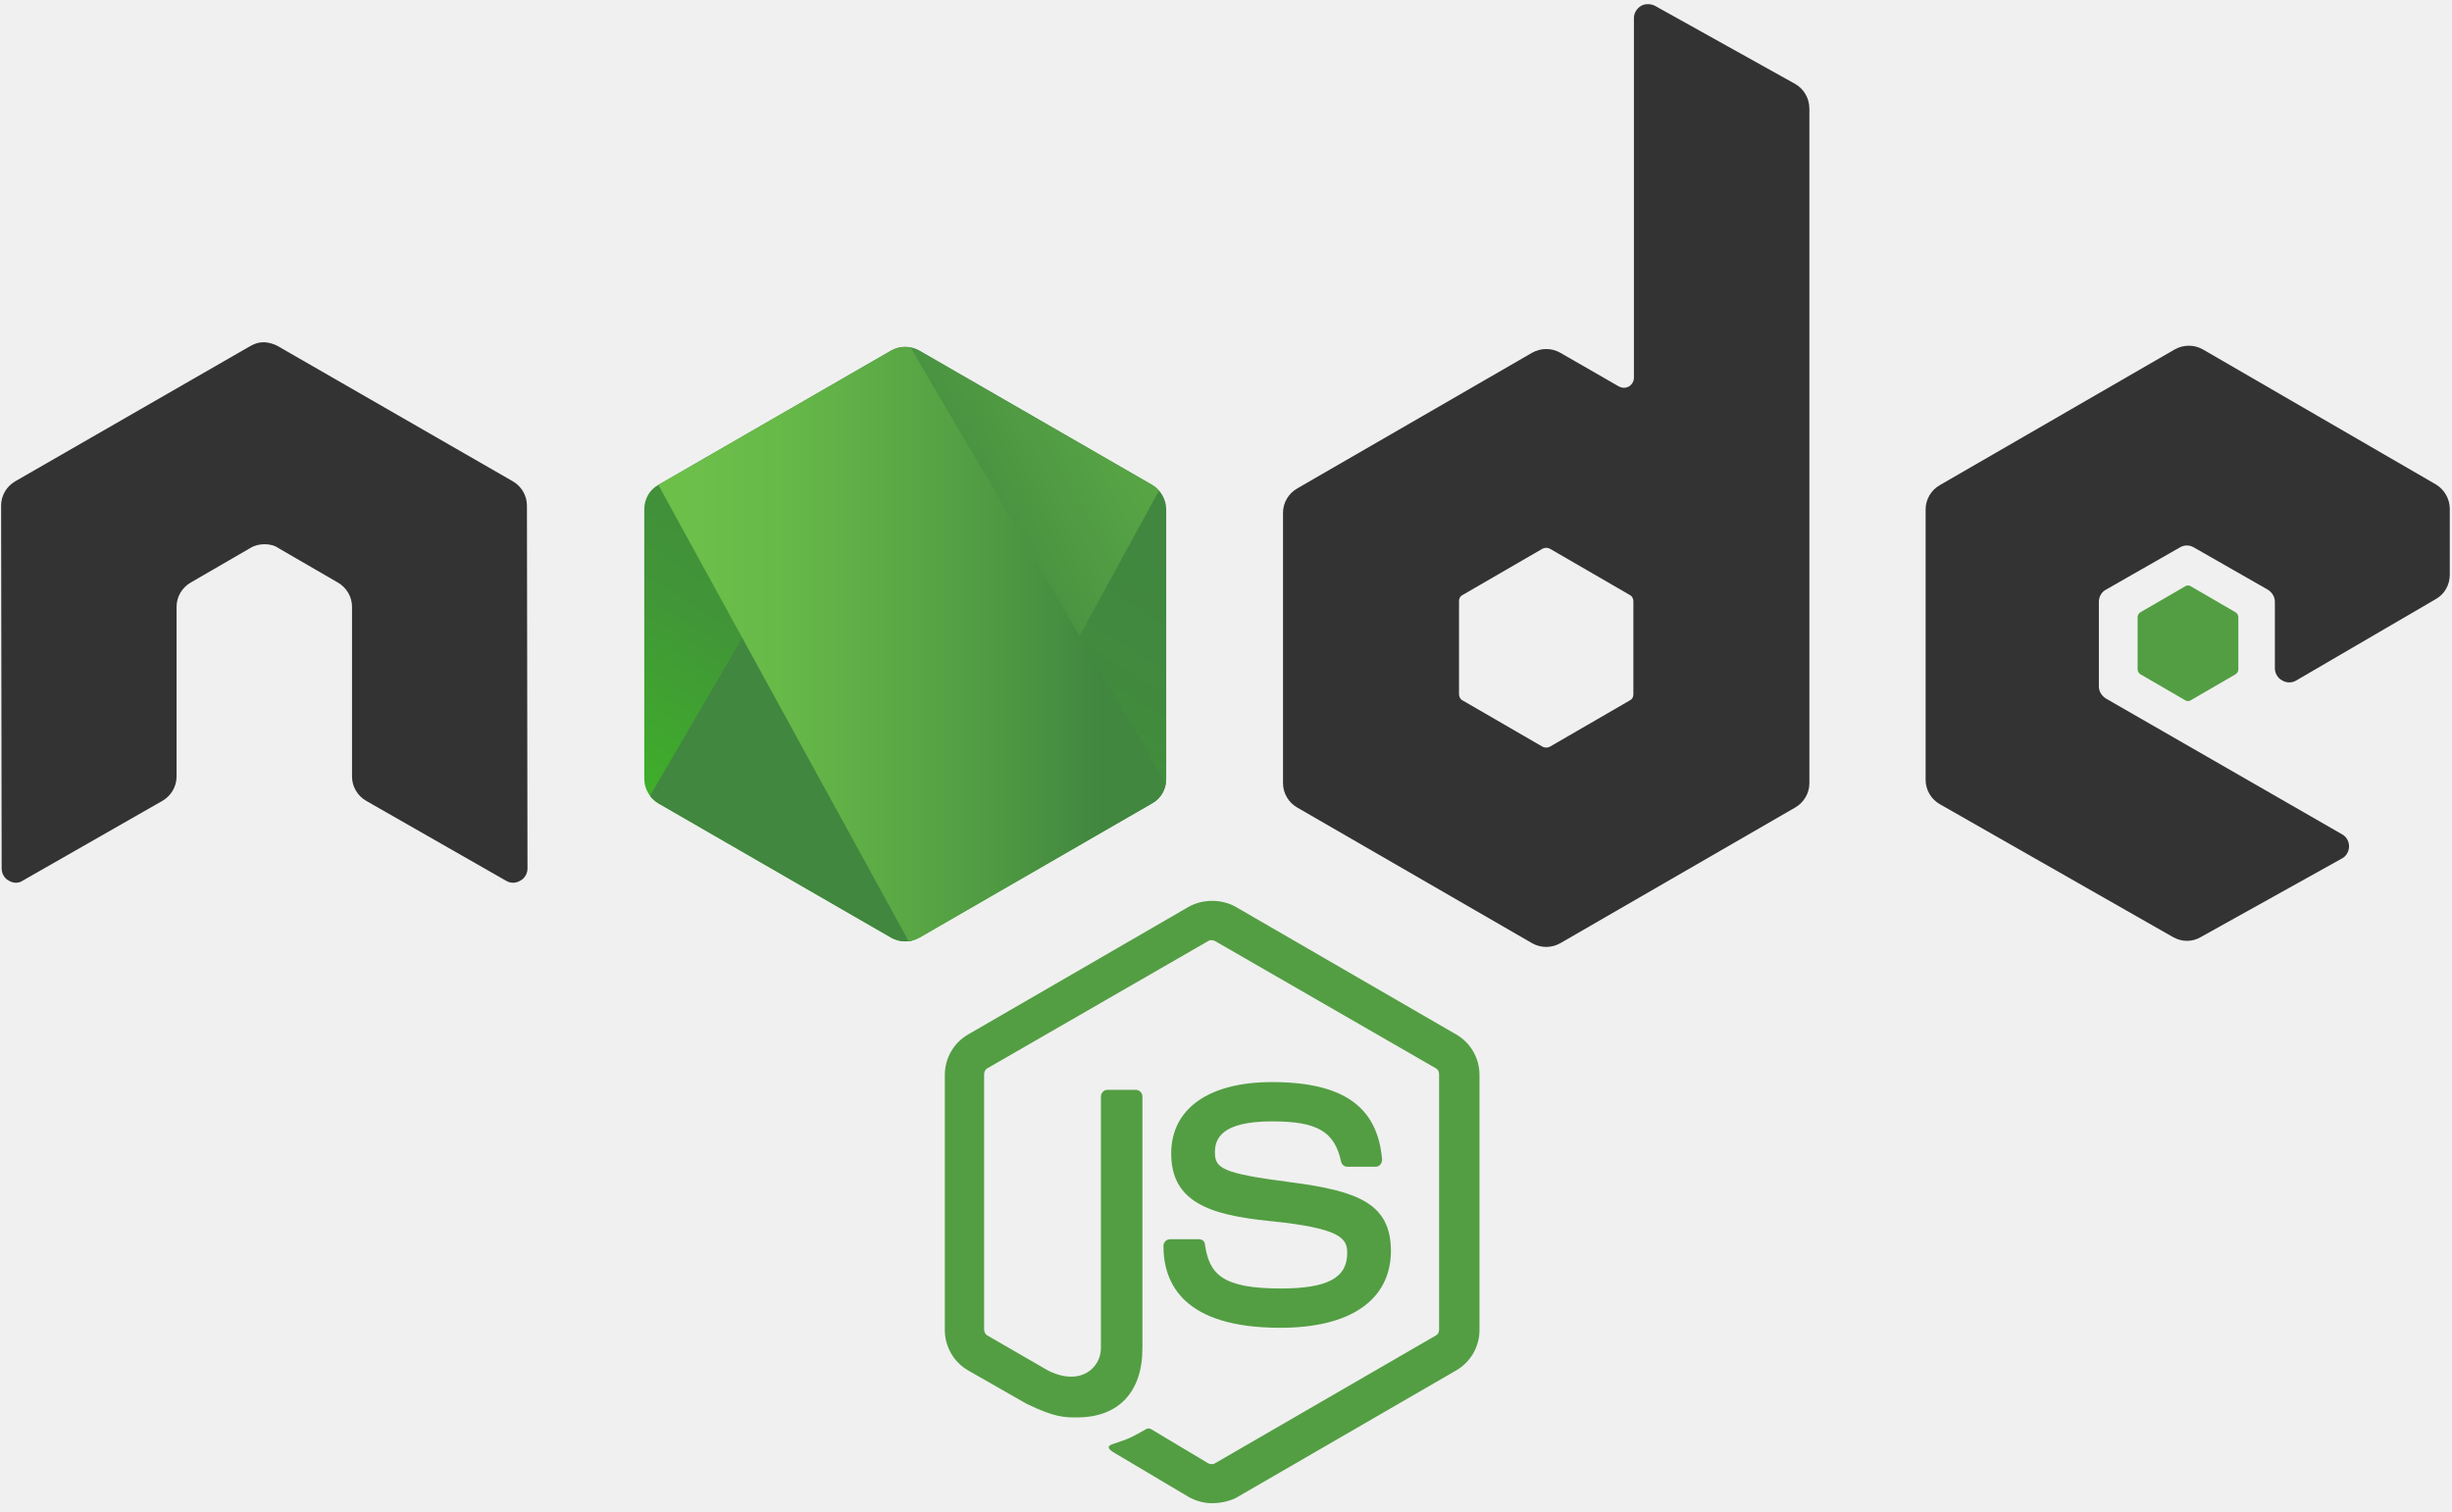
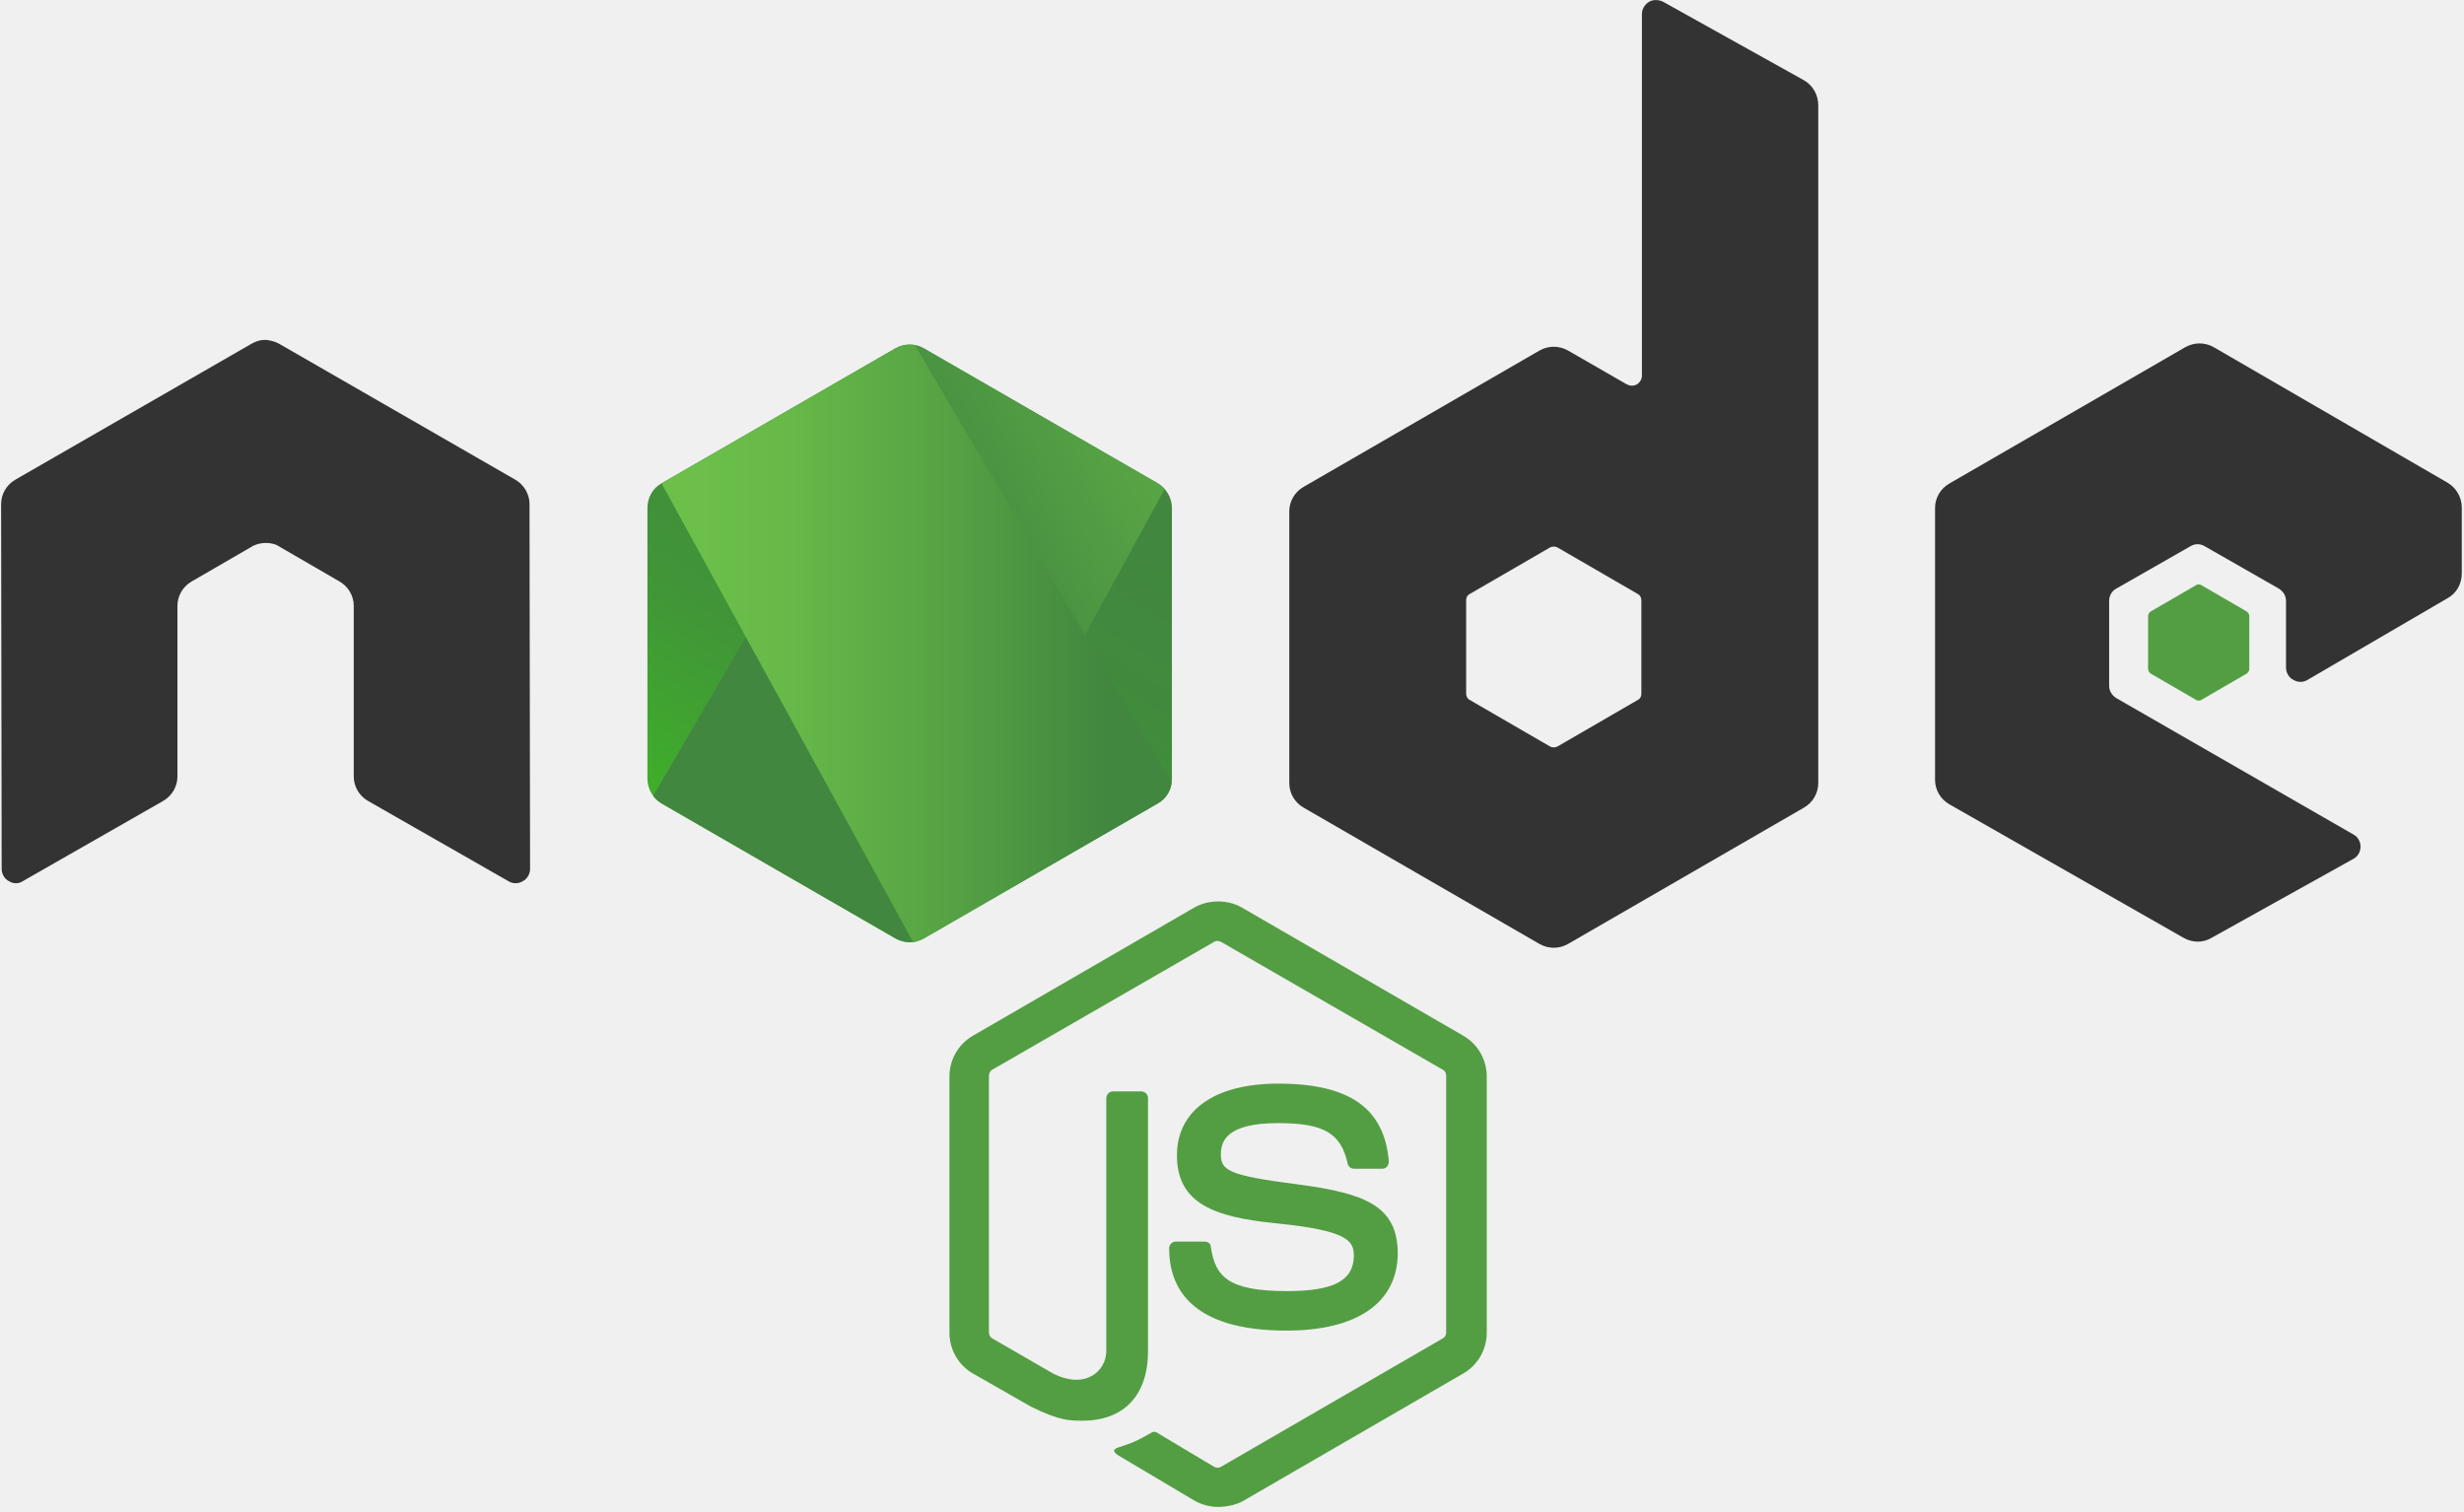
- <svg xmlns="http://www.w3.org/2000/svg" xmlns:xlink="http://www.w3.org/1999/xlink" width="60px" height="37px" viewBox="0 0 512 314" version="1.1" preserveAspectRatio="xMidYMid">
+ <svg xmlns="http://www.w3.org/2000/svg" xmlns:xlink="http://www.w3.org/1999/xlink" width="150px" height="92px" viewBox="0 0 512 314" version="1.1" preserveAspectRatio="xMidYMid">
  <defs>
    <linearGradient x1="68.188%" y1="17.487%" x2="27.823%" y2="89.755%" id="linearGradient-1">
      <stop stop-color="#41873F" offset="0%" />
      <stop stop-color="#418B3D" offset="32.88%" />
      <stop stop-color="#419637" offset="63.52%" />
      <stop stop-color="#3FA92D" offset="93.19%" />
      <stop stop-color="#3FAE2A" offset="100%" />
    </linearGradient>
    <path id="path-2" d="M57.903,1.849 C56.054,0.809 53.858,0.809 52.009,1.849 L3.352,29.934 C1.502,30.974 0.462,32.939 0.462,35.019 L0.462,91.305 C0.462,93.385 1.618,95.35 3.352,96.39 L52.009,124.475 C53.858,125.515 56.054,125.515 57.903,124.475 L106.561,96.39 C108.41,95.35 109.45,93.385 109.45,91.305 L109.45,35.019 C109.45,32.939 108.294,30.974 106.561,29.934 L57.903,1.849 L57.903,1.849 Z" />
    <linearGradient x1="43.277%" y1="55.169%" x2="159.245%" y2="-18.306%" id="linearGradient-4">
      <stop stop-color="#41873F" offset="13.76%" />
      <stop stop-color="#54A044" offset="40.32%" />
      <stop stop-color="#66B848" offset="71.36%" />
      <stop stop-color="#6CC04A" offset="90.81%" />
    </linearGradient>
    <linearGradient x1="-4413.77%" y1="13.43%" x2="5327.93%" y2="13.43%" id="linearGradient-5">
      <stop stop-color="#6CC04A" offset="9.192%" />
      <stop stop-color="#66B848" offset="28.64%" />
      <stop stop-color="#54A044" offset="59.68%" />
      <stop stop-color="#41873F" offset="86.24%" />
    </linearGradient>
    <linearGradient x1="-4.389%" y1="49.997%" x2="101.499%" y2="49.997%" id="linearGradient-6">
      <stop stop-color="#6CC04A" offset="9.192%" />
      <stop stop-color="#66B848" offset="28.64%" />
      <stop stop-color="#54A044" offset="59.68%" />
      <stop stop-color="#41873F" offset="86.24%" />
    </linearGradient>
    <linearGradient x1="-9713.77%" y1="36.21%" x2="27.93%" y2="36.21%" id="linearGradient-7">
      <stop stop-color="#6CC04A" offset="9.192%" />
      <stop stop-color="#66B848" offset="28.64%" />
      <stop stop-color="#54A044" offset="59.68%" />
      <stop stop-color="#41873F" offset="86.24%" />
    </linearGradient>
    <linearGradient x1="-103.861%" y1="50.275%" x2="100.797%" y2="50.275%" id="linearGradient-8">
      <stop stop-color="#6CC04A" offset="9.192%" />
      <stop stop-color="#66B848" offset="28.64%" />
      <stop stop-color="#54A044" offset="59.68%" />
      <stop stop-color="#41873F" offset="86.24%" />
    </linearGradient>
    <linearGradient x1="130.613%" y1="-211.069%" x2="4.393%" y2="201.605%" id="linearGradient-9">
      <stop stop-color="#41873F" offset="0%" />
      <stop stop-color="#418B3D" offset="32.88%" />
      <stop stop-color="#419637" offset="63.52%" />
      <stop stop-color="#3FA92D" offset="93.19%" />
      <stop stop-color="#3FAE2A" offset="100%" />
    </linearGradient>
  </defs>
  <g fill="none">
    <path d="M253.111,313.094 C251.377,313.094 249.759,312.632 248.256,311.823 L232.885,302.693 C230.573,301.421 231.729,300.959 232.423,300.728 C235.543,299.688 236.121,299.456 239.357,297.607 C239.704,297.376 240.166,297.492 240.513,297.723 L252.302,304.773 C252.764,305.004 253.342,305.004 253.688,304.773 L299.803,278.075 C300.265,277.844 300.497,277.381 300.497,276.804 L300.497,223.523 C300.497,222.945 300.265,222.483 299.803,222.252 L253.688,195.67 C253.226,195.438 252.648,195.438 252.302,195.67 L206.187,222.252 C205.725,222.483 205.493,223.061 205.493,223.523 L205.493,276.804 C205.493,277.266 205.725,277.844 206.187,278.075 L218.785,285.356 C225.604,288.823 229.88,284.778 229.88,280.733 L229.88,228.146 C229.88,227.453 230.458,226.759 231.267,226.759 L237.161,226.759 C237.855,226.759 238.548,227.337 238.548,228.146 L238.548,280.733 C238.548,289.864 233.578,295.18 224.91,295.18 C222.252,295.18 220.172,295.18 214.277,292.291 L202.142,285.356 C199.137,283.623 197.288,280.386 197.288,276.919 L197.288,223.639 C197.288,220.172 199.137,216.935 202.142,215.202 L248.256,188.504 C251.146,186.886 255.075,186.886 257.965,188.504 L304.079,215.202 C307.084,216.935 308.934,220.172 308.934,223.639 L308.934,276.919 C308.934,280.386 307.084,283.623 304.079,285.356 L257.965,312.054 C256.462,312.748 254.729,313.094 253.111,313.094 Z M267.326,276.457 C247.101,276.457 242.94,267.211 242.94,259.352 C242.94,258.658 243.518,257.965 244.327,257.965 L250.337,257.965 C251.03,257.965 251.608,258.427 251.608,259.121 C252.533,265.246 255.191,268.251 267.442,268.251 C277.15,268.251 281.311,266.055 281.311,260.854 C281.311,257.849 280.155,255.653 265.015,254.151 C252.417,252.879 244.558,250.106 244.558,240.051 C244.558,230.689 252.417,225.141 265.593,225.141 C280.386,225.141 287.668,230.227 288.592,241.322 C288.592,241.669 288.477,242.015 288.246,242.362 C288.014,242.593 287.668,242.824 287.321,242.824 L281.311,242.824 C280.733,242.824 280.155,242.362 280.04,241.784 C278.653,235.428 275.07,233.347 265.593,233.347 C254.96,233.347 253.688,237.046 253.688,239.819 C253.688,243.171 255.191,244.211 269.522,246.06 C283.738,247.91 290.442,250.568 290.442,260.507 C290.326,270.678 282.005,276.457 267.326,276.457 Z" fill="#539E43" />
    <path d="M110.028,104.712 C110.028,102.631 108.872,100.666 107.023,99.626 L58.019,71.426 C57.21,70.963 56.285,70.732 55.361,70.617 L54.898,70.617 C53.974,70.617 53.049,70.963 52.24,71.426 L3.236,99.626 C1.387,100.666 0.231,102.631 0.231,104.712 L0.347,180.529 C0.347,181.569 0.925,182.609 1.849,183.072 C2.774,183.65 3.93,183.65 4.739,183.072 L33.864,166.429 C35.713,165.389 36.869,163.424 36.869,161.344 L36.869,125.862 C36.869,123.781 38.024,121.817 39.874,120.777 L52.24,113.611 C53.165,113.033 54.205,112.802 55.245,112.802 C56.285,112.802 57.326,113.033 58.135,113.611 L70.501,120.777 C72.35,121.817 73.506,123.781 73.506,125.862 L73.506,161.344 C73.506,163.424 74.662,165.389 76.511,166.429 L105.636,183.072 C106.561,183.65 107.716,183.65 108.641,183.072 C109.566,182.609 110.144,181.569 110.144,180.529 L110.028,104.712 L110.028,104.712 Z" fill="#333333" />
    <path d="M345.571,0.347 C344.647,-0.116 343.491,-0.116 342.682,0.347 C341.757,0.925 341.179,1.849 341.179,2.889 L341.179,78.014 C341.179,78.707 340.833,79.4 340.139,79.863 C339.446,80.209 338.752,80.209 338.059,79.863 L325.808,72.813 C323.958,71.772 321.763,71.772 319.913,72.813 L270.909,101.129 C269.06,102.169 267.904,104.134 267.904,106.214 L267.904,162.73 C267.904,164.811 269.06,166.776 270.909,167.816 L319.913,196.132 C321.763,197.172 323.958,197.172 325.808,196.132 L374.812,167.816 C376.661,166.776 377.817,164.811 377.817,162.73 L377.817,21.844 C377.817,19.648 376.661,17.683 374.812,16.643 L345.571,0.347 L345.571,0.347 Z M341.064,144.123 C341.064,144.701 340.833,145.163 340.37,145.394 L323.612,155.102 C323.149,155.334 322.572,155.334 322.109,155.102 L305.351,145.394 C304.888,145.163 304.657,144.585 304.657,144.123 L304.657,124.706 C304.657,124.128 304.888,123.666 305.351,123.435 L322.109,113.726 C322.572,113.495 323.149,113.495 323.612,113.726 L340.37,123.435 C340.833,123.666 341.064,124.244 341.064,124.706 L341.064,144.123 L341.064,144.123 Z" fill="#333333" />
    <g transform="translate(401.0474, 70.50113)">
      <path d="M107.601,53.743 C109.45,52.702 110.49,50.738 110.49,48.657 L110.49,34.904 C110.49,32.823 109.335,30.859 107.601,29.819 L58.944,1.618 C57.094,0.578 54.898,0.578 53.049,1.618 L4.045,29.934 C2.196,30.974 1.04,32.939 1.04,35.019 L1.04,91.536 C1.04,93.616 2.196,95.581 4.045,96.621 L52.702,124.359 C54.552,125.4 56.748,125.4 58.481,124.359 L87.953,107.948 C88.878,107.485 89.456,106.445 89.456,105.405 C89.456,104.365 88.878,103.325 87.953,102.862 L38.718,74.546 C37.793,73.968 37.215,73.044 37.215,72.004 L37.215,54.321 C37.215,53.28 37.793,52.24 38.718,51.778 L54.089,42.994 C55.014,42.416 56.17,42.416 57.094,42.994 L72.466,51.778 C73.391,52.356 73.968,53.28 73.968,54.321 L73.968,68.19 C73.968,69.23 74.546,70.27 75.471,70.732 C76.395,71.31 77.551,71.31 78.476,70.732 L107.601,53.743 L107.601,53.743 Z" fill="#333333" />
      <path d="M55.245,51.084 C55.592,50.853 56.054,50.853 56.401,51.084 L65.763,56.516 C66.109,56.748 66.34,57.094 66.34,57.557 L66.34,68.421 C66.34,68.883 66.109,69.23 65.763,69.461 L56.401,74.893 C56.054,75.124 55.592,75.124 55.245,74.893 L45.884,69.461 C45.537,69.23 45.306,68.883 45.306,68.421 L45.306,57.557 C45.306,57.094 45.537,56.748 45.884,56.516 L55.245,51.084 L55.245,51.084 Z" fill="#539E43" />
    </g>
    <g transform="translate(134.0677, 70.50113)">
      <mask id="mask-3" fill="white">
        <use xlink:href="#path-2" />
      </mask>
      <use fill="url(#linearGradient-1)" xlink:href="#path-2" />
      <g mask="url(#mask-3)">
        <path d="M51.893,1.849 L3.121,29.934 C1.271,30.974 0,32.939 0,35.019 L0,91.305 C0,92.692 0.578,93.963 1.502,95.003 L56.285,1.156 C54.898,0.925 53.28,1.04 51.893,1.849 L51.893,1.849 Z" />
        <path d="M56.632,125.053 C57.094,124.937 57.557,124.706 58.019,124.475 L106.792,96.39 C108.641,95.35 109.797,93.385 109.797,91.305 L109.797,35.019 C109.797,33.517 109.103,32.014 108.063,30.974 L56.632,125.053 L56.632,125.053 Z" />
        <path d="M106.676,29.934 L57.788,1.849 C57.326,1.618 56.748,1.387 56.285,1.271 L1.502,95.119 C1.965,95.697 2.543,96.159 3.121,96.506 L52.009,124.591 C53.396,125.4 55.014,125.631 56.516,125.168 L107.948,31.09 C107.601,30.628 107.139,30.281 106.676,29.934 L106.676,29.934 Z" fill="url(#linearGradient-4)" />
      </g>
      <g mask="url(#mask-3)">
        <g transform="translate(0, -9.24605)">
          <path d="M109.797,100.551 L109.797,44.265 C109.797,42.185 108.526,40.22 106.676,39.18 L57.788,11.095 C57.21,10.749 56.632,10.517 55.939,10.402 L109.45,101.822 C109.681,101.475 109.797,101.013 109.797,100.551 L109.797,100.551 Z" fill="none" />
          <path d="M3.121,39.18 C1.271,40.22 0,42.185 0,44.265 L0,100.551 C0,102.631 1.387,104.596 3.121,105.636 L52.009,133.721 C53.165,134.414 54.436,134.646 55.823,134.414 L3.467,39.065 L3.121,39.18 L3.121,39.18 Z" fill="none" />
          <path fill="url(#linearGradient-5)" fill-rule="evenodd" d="M50.391,0.809 L49.698,1.156 L50.622,1.156 L50.391,0.809 Z" />
          <path d="M106.792,105.636 C108.179,104.827 109.219,103.44 109.681,101.938 L56.054,10.402 C54.667,10.171 53.165,10.286 51.893,11.095 L3.352,39.065 L55.707,134.53 C56.401,134.414 57.21,134.183 57.903,133.837 L106.792,105.636 L106.792,105.636 Z" fill="url(#linearGradient-6)" fill-rule="evenodd" />
          <path fill="url(#linearGradient-7)" fill-rule="evenodd" d="M111.299,104.712 L110.953,104.134 L110.953,104.943 L111.299,104.712 Z" />
          <path d="M106.792,105.636 L58.019,133.721 C57.326,134.068 56.632,134.299 55.823,134.414 L56.748,136.148 L110.837,104.827 L110.837,104.134 L109.45,101.822 C109.219,103.44 108.179,104.827 106.792,105.636 L106.792,105.636 Z" fill="url(#linearGradient-8)" fill-rule="evenodd" />
          <path d="M106.792,105.636 L58.019,133.721 C57.326,134.068 56.632,134.299 55.823,134.414 L56.748,136.148 L110.837,104.827 L110.837,104.134 L109.45,101.822 C109.219,103.44 108.179,104.827 106.792,105.636 L106.792,105.636 Z" fill="url(#linearGradient-9)" fill-rule="evenodd" />
        </g>
      </g>
    </g>
  </g>
</svg>
